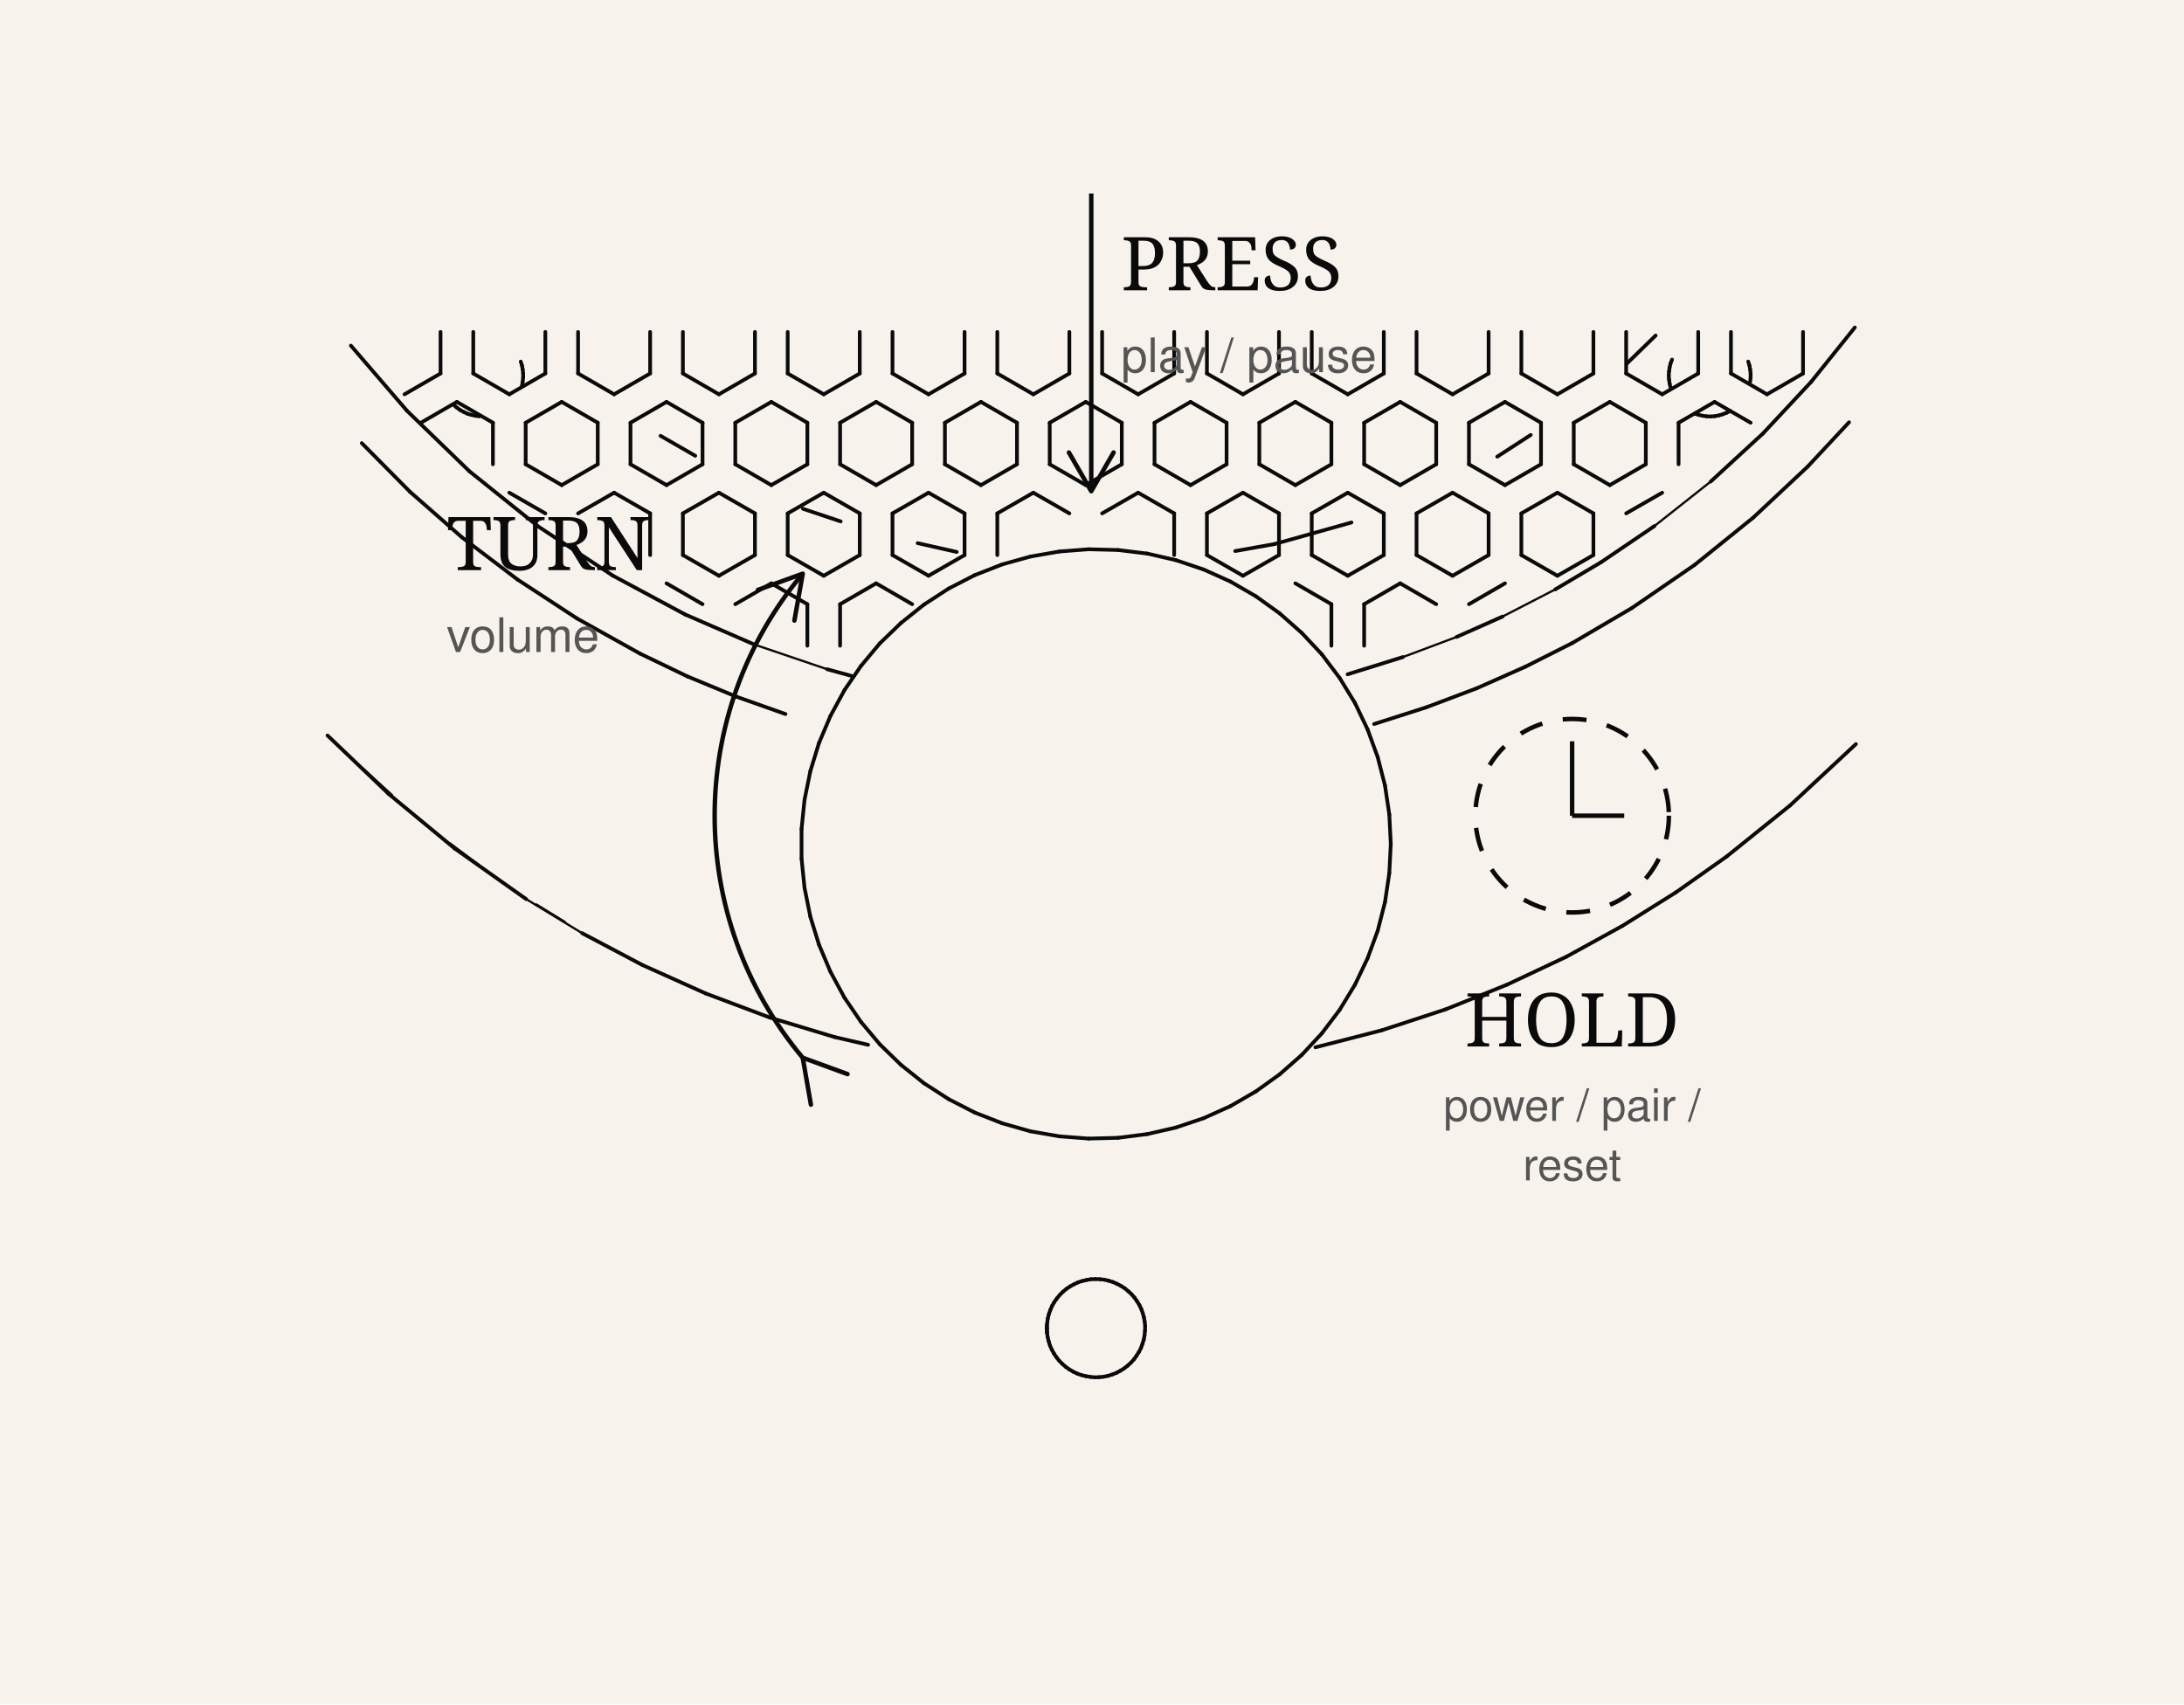
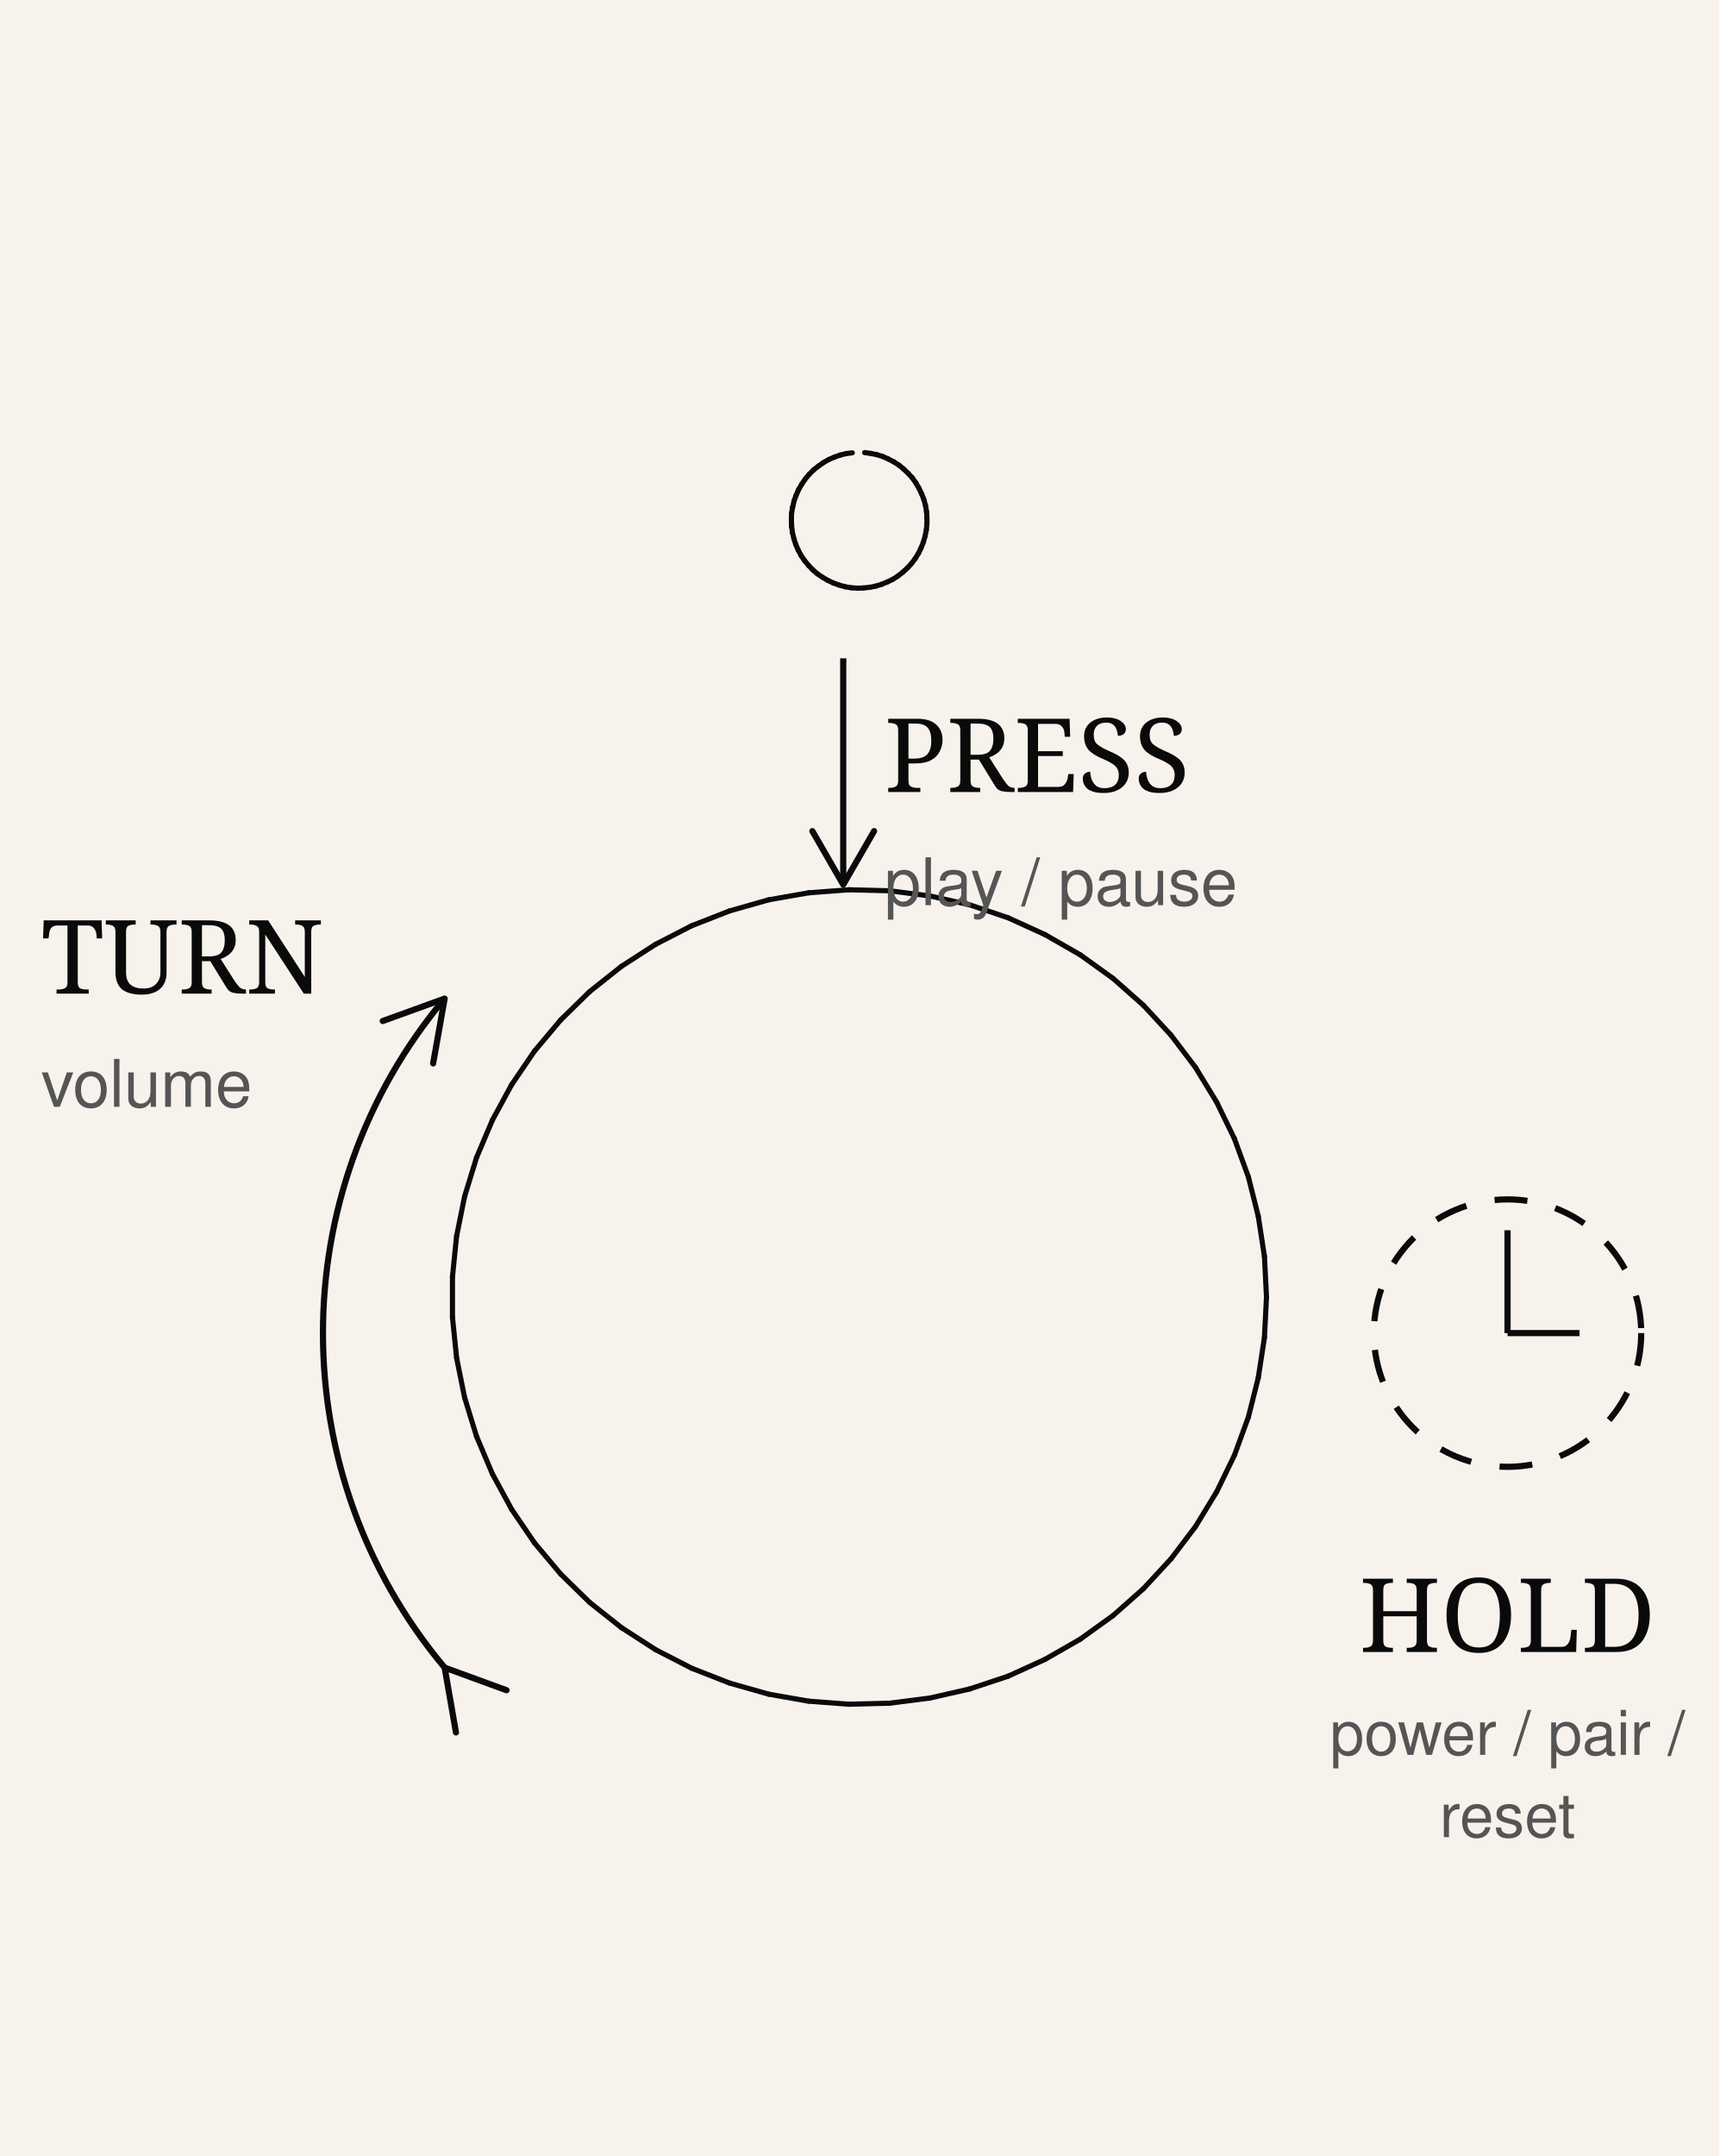
- <svg xmlns="http://www.w3.org/2000/svg" viewBox="0 0 146.7 114.5" width="146.7mm" height="114.5mm">
-   <rect x="0" y="0" width="146.7" height="114.5" fill="#F7F3EC" />
+ <svg xmlns="http://www.w3.org/2000/svg" viewBox="0 0 83.6 104.8" width="83.6mm" height="104.8mm">
+   <rect x="0" y="0" width="83.6" height="104.8" fill="#F7F3EC" />
  <g stroke="#0A0A0A" stroke-width="0.15" stroke-linecap="round" fill="none">
-     <line x1="39.10" y1="62.69" x2="35.34" y2="60.40" />
-     <line x1="37.95" y1="61.94" x2="36.03" y2="60.76" />
-     <line x1="32.16" y1="58.11" x2="30.22" y2="56.65" />
-     <line x1="26.33" y1="53.41" x2="24.38" y2="51.63" />
-     <line x1="114.91" y1="32.35" x2="111.13" y2="35.34" />
-     <line x1="104.46" y1="39.60" x2="100.93" y2="41.42" />
-     <line x1="97.84" y1="42.79" x2="94.24" y2="44.14" />
-     <line x1="55.56" y1="44.96" x2="50.67" y2="43.30" />
+ </g>
+   <g stroke="#0A0A0A" stroke-width="0.25" stroke-linecap="round" fill="none">
+     <line x1="42.28" y1="28.55" x2="42.58" y2="28.49" />
+     <line x1="42.28" y1="28.55" x2="41.99" y2="28.58" />
+     <line x1="41.99" y1="28.58" x2="41.69" y2="28.59" />
+     <line x1="41.69" y1="28.59" x2="41.39" y2="28.57" />
+     <line x1="41.39" y1="28.57" x2="41.09" y2="28.52" />
+     <line x1="44.36" y1="23.23" x2="44.16" y2="23.01" />
+     <line x1="44.16" y1="23.01" x2="43.94" y2="22.80" />
+     <line x1="43.94" y1="22.80" x2="43.71" y2="22.61" />
+     <line x1="43.71" y1="22.61" x2="43.46" y2="22.45" />
+     <line x1="43.46" y1="22.45" x2="43.19" y2="22.31" />
+     <line x1="43.19" y1="22.31" x2="42.92" y2="22.19" />
+     <line x1="42.92" y1="22.19" x2="42.63" y2="22.10" />
+     <line x1="42.63" y1="22.10" x2="42.34" y2="22.04" />
+     <line x1="42.34" y1="22.04" x2="42.04" y2="22.00" />
+     <line x1="41.44" y1="22.01" x2="41.14" y2="22.05" />
+     <line x1="41.14" y1="22.05" x2="40.85" y2="22.12" />
+     <line x1="40.85" y1="22.12" x2="40.57" y2="22.22" />
+     <line x1="40.57" y1="22.22" x2="40.29" y2="22.34" />
+     <line x1="40.29" y1="22.34" x2="40.03" y2="22.49" />
+     <line x1="40.03" y1="22.49" x2="39.79" y2="22.66" />
+     <line x1="39.79" y1="22.66" x2="39.55" y2="22.85" />
+     <line x1="39.55" y1="22.85" x2="39.34" y2="23.06" />
+     <line x1="39.34" y1="23.06" x2="39.15" y2="23.29" />
+     <line x1="39.15" y1="23.29" x2="38.98" y2="23.54" />
+     <line x1="42.58" y1="28.49" x2="42.87" y2="28.40" />
+     <line x1="42.87" y1="28.40" x2="43.14" y2="28.29" />
+     <line x1="43.14" y1="28.29" x2="43.41" y2="28.16" />
+     <line x1="43.41" y1="28.16" x2="43.66" y2="28.00" />
+     <line x1="43.66" y1="28.00" x2="43.90" y2="27.81" />
+     <line x1="43.90" y1="27.81" x2="44.12" y2="27.61" />
+     <line x1="44.12" y1="27.61" x2="44.32" y2="27.39" />
+     <line x1="44.32" y1="27.39" x2="44.50" y2="27.15" />
+     <line x1="44.50" y1="27.15" x2="44.66" y2="26.89" />
+     <line x1="44.66" y1="26.89" x2="44.79" y2="26.62" />
+     <line x1="44.79" y1="26.62" x2="44.90" y2="26.34" />
+     <line x1="44.90" y1="26.34" x2="44.98" y2="26.06" />
+     <line x1="44.98" y1="26.06" x2="45.04" y2="25.76" />
+     <line x1="45.04" y1="25.76" x2="45.07" y2="25.46" />
+     <line x1="45.07" y1="25.46" x2="45.07" y2="25.17" />
+     <line x1="45.07" y1="25.17" x2="45.05" y2="24.87" />
+     <line x1="45.05" y1="24.87" x2="45.00" y2="24.57" />
+     <line x1="45.00" y1="24.57" x2="44.92" y2="24.28" />
+     <line x1="44.92" y1="24.28" x2="44.81" y2="24.00" />
+     <line x1="44.81" y1="24.00" x2="44.68" y2="23.73" />
+     <line x1="44.36" y1="23.23" x2="44.53" y2="23.47" />
+     <line x1="44.68" y1="23.73" x2="44.53" y2="23.47" />
+     <line x1="38.48" y1="25.29" x2="38.49" y2="25.59" />
+     <line x1="38.49" y1="25.59" x2="38.53" y2="25.89" />
+     <line x1="38.53" y1="25.89" x2="38.60" y2="26.18" />
+     <line x1="38.60" y1="26.18" x2="38.69" y2="26.46" />
+     <line x1="38.69" y1="26.46" x2="38.81" y2="26.74" />
+     <line x1="38.81" y1="26.74" x2="38.95" y2="27.00" />
+     <line x1="38.95" y1="27.00" x2="39.12" y2="27.25" />
+     <line x1="39.12" y1="27.25" x2="39.31" y2="27.48" />
+     <line x1="39.31" y1="27.48" x2="39.52" y2="27.70" />
+     <line x1="39.52" y1="27.70" x2="39.74" y2="27.89" />
+     <line x1="39.74" y1="27.89" x2="39.99" y2="28.06" />
+     <line x1="39.99" y1="28.06" x2="40.25" y2="28.21" />
+     <line x1="40.25" y1="28.21" x2="40.52" y2="28.34" />
+     <line x1="41.09" y1="28.52" x2="40.80" y2="28.44" />
+     <line x1="40.52" y1="28.34" x2="40.80" y2="28.44" />
+     <line x1="38.98" y1="23.54" x2="38.83" y2="23.80" />
+     <line x1="38.83" y1="23.80" x2="38.71" y2="24.07" />
+     <line x1="38.71" y1="24.07" x2="38.61" y2="24.35" />
+     <line x1="38.61" y1="24.35" x2="38.54" y2="24.65" />
+     <line x1="38.54" y1="24.65" x2="38.49" y2="24.94" />
+     <line x1="38.48" y1="25.29" x2="38.48" y2="25.12" />
+     <line x1="38.49" y1="24.94" x2="38.48" y2="25.12" />
+     <line x1="38.49" y1="25.59" x2="38.48" y2="25.29" />
+     <line x1="38.48" y1="25.12" x2="38.48" y2="25.29" />
+     <line x1="61.48" y1="65.02" x2="61.58" y2="63.04" />
+     <line x1="61.48" y1="65.02" x2="61.18" y2="66.97" />
+     <line x1="61.18" y1="66.97" x2="60.70" y2="68.88" />
+     <line x1="60.70" y1="68.88" x2="60.02" y2="70.74" />
+     <line x1="60.02" y1="70.74" x2="59.16" y2="72.51" />
+     <line x1="59.16" y1="72.51" x2="58.13" y2="74.20" />
+     <line x1="58.13" y1="74.20" x2="56.94" y2="75.77" />
+     <line x1="56.94" y1="75.77" x2="55.60" y2="77.22" />
+     <line x1="55.60" y1="77.22" x2="54.12" y2="78.53" />
+     <line x1="54.12" y1="78.53" x2="52.52" y2="79.68" />
+     <line x1="52.52" y1="79.68" x2="50.81" y2="80.66" />
+     <line x1="50.81" y1="80.66" x2="49.01" y2="81.48" />
+     <line x1="49.01" y1="81.48" x2="47.14" y2="82.10" />
+     <line x1="47.14" y1="82.10" x2="45.21" y2="82.54" />
+     <line x1="45.21" y1="82.54" x2="43.26" y2="82.79" />
+     <line x1="43.26" y1="82.79" x2="41.28" y2="82.84" />
+     <line x1="41.28" y1="82.84" x2="39.31" y2="82.69" />
+     <line x1="39.31" y1="82.69" x2="37.37" y2="82.35" />
+     <line x1="37.37" y1="82.35" x2="35.47" y2="81.81" />
+     <line x1="35.47" y1="81.81" x2="33.63" y2="81.09" />
+     <line x1="33.63" y1="81.09" x2="31.88" y2="80.19" />
+     <line x1="31.88" y1="80.19" x2="30.22" y2="79.12" />
+     <line x1="30.22" y1="79.12" x2="28.67" y2="77.89" />
+     <line x1="28.67" y1="77.89" x2="27.26" y2="76.51" />
+     <line x1="27.26" y1="76.51" x2="25.99" y2="75.00" />
+     <line x1="25.99" y1="75.00" x2="24.88" y2="73.37" />
+     <line x1="24.88" y1="73.37" x2="23.94" y2="71.64" />
+     <line x1="23.94" y1="71.64" x2="23.17" y2="69.82" />
+     <line x1="23.17" y1="69.82" x2="22.59" y2="67.93" />
+     <line x1="22.59" y1="67.93" x2="22.20" y2="66.00" />
+     <line x1="22.20" y1="66.00" x2="22.00" y2="64.03" />
+     <line x1="22.00" y1="64.03" x2="22.00" y2="62.06" />
+     <line x1="22.00" y1="62.06" x2="22.20" y2="60.09" />
+     <line x1="22.20" y1="60.09" x2="22.59" y2="58.16" />
+     <line x1="22.59" y1="58.16" x2="23.17" y2="56.27" />
+     <line x1="23.17" y1="56.27" x2="23.94" y2="54.45" />
+     <line x1="23.94" y1="54.45" x2="24.88" y2="52.72" />
+     <line x1="24.88" y1="52.72" x2="25.99" y2="51.09" />
+     <line x1="25.99" y1="51.09" x2="27.26" y2="49.58" />
+     <line x1="27.26" y1="49.58" x2="28.67" y2="48.20" />
+     <line x1="28.67" y1="48.20" x2="30.22" y2="46.97" />
+     <line x1="30.22" y1="46.97" x2="31.88" y2="45.90" />
+     <line x1="31.88" y1="45.90" x2="33.63" y2="45.00" />
+     <line x1="33.63" y1="45.00" x2="35.47" y2="44.28" />
+     <line x1="35.47" y1="44.28" x2="37.37" y2="43.74" />
+     <line x1="37.37" y1="43.74" x2="39.31" y2="43.40" />
+     <line x1="39.31" y1="43.40" x2="41.28" y2="43.25" />
+     <line x1="41.28" y1="43.25" x2="43.26" y2="43.30" />
+     <line x1="43.26" y1="43.30" x2="45.21" y2="43.55" />
+     <line x1="45.21" y1="43.55" x2="47.14" y2="43.98" />
+     <line x1="47.14" y1="43.98" x2="49.01" y2="44.61" />
+     <line x1="49.01" y1="44.61" x2="50.81" y2="45.43" />
+     <line x1="50.81" y1="45.43" x2="52.52" y2="46.41" />
+     <line x1="52.52" y1="46.41" x2="54.12" y2="47.56" />
+     <line x1="54.12" y1="47.56" x2="55.60" y2="48.87" />
+     <line x1="55.60" y1="48.87" x2="56.94" y2="50.32" />
+     <line x1="56.94" y1="50.32" x2="58.13" y2="51.89" />
+     <line x1="58.13" y1="51.89" x2="59.16" y2="53.58" />
+     <line x1="59.16" y1="53.58" x2="60.02" y2="55.35" />
+     <line x1="60.02" y1="55.35" x2="60.70" y2="57.21" />
+     <line x1="60.70" y1="57.21" x2="61.18" y2="59.12" />
+     <line x1="61.58" y1="63.04" x2="61.48" y2="61.07" />
+     <line x1="61.18" y1="59.12" x2="61.48" y2="61.07" />
  </g>
-   <g stroke="#0A0A0A" stroke-width="0.25" stroke-linecap="round" fill="none">
-     <line x1="74.13" y1="92.49" x2="74.42" y2="92.43" />
-     <line x1="74.13" y1="92.49" x2="73.83" y2="92.52" />
-     <line x1="73.83" y1="92.52" x2="73.53" y2="92.53" />
-     <line x1="73.53" y1="92.53" x2="73.23" y2="92.50" />
-     <line x1="73.23" y1="92.50" x2="72.93" y2="92.45" />
-     <line x1="76.20" y1="87.17" x2="76.00" y2="86.94" />
-     <line x1="76.00" y1="86.94" x2="75.78" y2="86.74" />
-     <line x1="75.78" y1="86.74" x2="75.55" y2="86.55" />
-     <line x1="75.55" y1="86.55" x2="75.30" y2="86.39" />
-     <line x1="75.30" y1="86.39" x2="75.03" y2="86.25" />
-     <line x1="75.03" y1="86.25" x2="74.76" y2="86.13" />
-     <line x1="74.76" y1="86.13" x2="74.47" y2="86.04" />
-     <line x1="74.47" y1="86.04" x2="74.18" y2="85.97" />
-     <line x1="74.18" y1="85.97" x2="73.88" y2="85.94" />
-     <line x1="73.88" y1="85.94" x2="73.58" y2="85.93" />
-     <line x1="73.58" y1="85.93" x2="73.28" y2="85.94" />
-     <line x1="73.28" y1="85.94" x2="72.99" y2="85.99" />
-     <line x1="72.99" y1="85.99" x2="72.69" y2="86.06" />
-     <line x1="72.69" y1="86.06" x2="72.41" y2="86.15" />
-     <line x1="72.41" y1="86.15" x2="72.14" y2="86.28" />
-     <line x1="72.14" y1="86.28" x2="71.88" y2="86.42" />
-     <line x1="71.88" y1="86.42" x2="71.63" y2="86.59" />
-     <line x1="71.63" y1="86.59" x2="71.40" y2="86.78" />
-     <line x1="71.40" y1="86.78" x2="71.18" y2="87.00" />
-     <line x1="71.18" y1="87.00" x2="70.99" y2="87.23" />
-     <line x1="70.99" y1="87.23" x2="70.82" y2="87.47" />
-     <line x1="108.98" y1="62.20" x2="112.57" y2="59.95" />
-     <line x1="112.57" y1="59.95" x2="115.98" y2="57.54" />
-     <line x1="124.66" y1="49.99" x2="120.24" y2="54.11" />
-     <line x1="115.98" y1="57.54" x2="120.24" y2="54.11" />
-     <line x1="88.36" y1="70.36" x2="92.80" y2="69.22" />
-     <line x1="74.42" y1="92.43" x2="74.71" y2="92.34" />
-     <line x1="74.71" y1="92.34" x2="74.99" y2="92.23" />
-     <line x1="74.99" y1="92.23" x2="75.25" y2="92.09" />
-     <line x1="75.25" y1="92.09" x2="75.51" y2="91.93" />
-     <line x1="75.51" y1="91.93" x2="75.74" y2="91.75" />
-     <line x1="75.74" y1="91.75" x2="75.96" y2="91.55" />
-     <line x1="75.96" y1="91.55" x2="76.17" y2="91.32" />
-     <line x1="76.17" y1="91.32" x2="76.34" y2="91.08" />
-     <line x1="76.34" y1="91.08" x2="76.50" y2="90.83" />
-     <line x1="76.50" y1="90.83" x2="76.64" y2="90.56" />
-     <line x1="76.64" y1="90.56" x2="76.74" y2="90.28" />
-     <line x1="76.74" y1="90.28" x2="76.83" y2="89.99" />
-     <line x1="76.83" y1="89.99" x2="76.88" y2="89.70" />
-     <line x1="76.88" y1="89.70" x2="76.91" y2="89.40" />
-     <line x1="76.91" y1="89.40" x2="76.92" y2="89.10" />
-     <line x1="76.92" y1="89.10" x2="76.89" y2="88.80" />
-     <line x1="76.89" y1="88.80" x2="76.84" y2="88.51" />
-     <line x1="76.84" y1="88.51" x2="76.76" y2="88.22" />
-     <line x1="76.76" y1="88.22" x2="76.66" y2="87.94" />
-     <line x1="76.66" y1="87.94" x2="76.53" y2="87.67" />
-     <line x1="76.20" y1="87.17" x2="76.37" y2="87.41" />
-     <line x1="76.53" y1="87.67" x2="76.37" y2="87.41" />
-     <line x1="92.80" y1="69.22" x2="97.10" y2="67.81" />
-     <line x1="97.10" y1="67.81" x2="101.23" y2="66.15" />
-     <line x1="108.98" y1="62.20" x2="105.20" y2="64.28" />
-     <line x1="101.23" y1="66.15" x2="105.20" y2="64.28" />
-     <line x1="70.32" y1="89.23" x2="70.33" y2="89.53" />
-     <line x1="70.33" y1="89.53" x2="70.37" y2="89.82" />
-     <line x1="70.37" y1="89.82" x2="70.44" y2="90.11" />
-     <line x1="70.44" y1="90.11" x2="70.53" y2="90.40" />
-     <line x1="70.53" y1="90.40" x2="70.65" y2="90.67" />
-     <line x1="70.65" y1="90.67" x2="70.80" y2="90.94" />
-     <line x1="70.80" y1="90.94" x2="70.96" y2="91.18" />
-     <line x1="70.96" y1="91.18" x2="71.15" y2="91.42" />
-     <line x1="71.15" y1="91.42" x2="71.36" y2="91.63" />
-     <line x1="71.36" y1="91.63" x2="71.59" y2="91.83" />
-     <line x1="71.59" y1="91.83" x2="71.83" y2="92.00" />
-     <line x1="71.83" y1="92.00" x2="72.09" y2="92.15" />
-     <line x1="72.09" y1="92.15" x2="72.36" y2="92.28" />
-     <line x1="72.93" y1="92.45" x2="72.64" y2="92.38" />
-     <line x1="72.36" y1="92.28" x2="72.64" y2="92.38" />
-     <line x1="70.82" y1="87.47" x2="70.67" y2="87.73" />
-     <line x1="70.67" y1="87.73" x2="70.55" y2="88.01" />
-     <line x1="70.55" y1="88.01" x2="70.45" y2="88.29" />
-     <line x1="70.45" y1="88.29" x2="70.38" y2="88.58" />
-     <line x1="70.38" y1="88.58" x2="70.34" y2="88.88" />
-     <line x1="70.32" y1="89.23" x2="70.32" y2="89.05" />
-     <line x1="70.34" y1="88.88" x2="70.32" y2="89.05" />
-     <line x1="58.31" y1="70.19" x2="56.06" y2="69.67" />
-     <line x1="39.10" y1="62.69" x2="43.15" y2="64.83" />
-     <line x1="43.15" y1="64.83" x2="47.40" y2="66.74" />
-     <line x1="56.06" y1="69.67" x2="51.71" y2="68.36" />
-     <line x1="47.40" y1="66.74" x2="51.71" y2="68.36" />
-     <line x1="26.10" y1="53.33" x2="30.54" y2="57.00" />
-     <line x1="30.54" y1="57.00" x2="35.34" y2="60.40" />
-     <line x1="26.10" y1="53.33" x2="22.00" y2="49.41" />
-     <line x1="70.33" y1="89.53" x2="70.32" y2="89.23" />
-     <line x1="70.32" y1="89.05" x2="70.32" y2="89.23" />
-     <line x1="113.83" y1="37.95" x2="117.77" y2="34.77" />
-     <line x1="113.83" y1="37.95" x2="109.61" y2="40.85" />
-     <line x1="42.99" y1="43.91" x2="46.17" y2="45.44" />
-     <line x1="42.99" y1="43.91" x2="38.76" y2="41.55" />
-     <line x1="38.76" y1="41.55" x2="34.77" y2="38.94" />
-     <line x1="34.77" y1="38.94" x2="31.03" y2="36.10" />
-     <line x1="31.03" y1="36.10" x2="27.54" y2="33.04" />
-     <line x1="27.54" y1="33.04" x2="24.30" y2="29.77" />
-     <line x1="99.19" y1="46.24" x2="102.46" y2="44.79" />
-     <line x1="109.61" y1="40.85" x2="105.61" y2="43.20" />
-     <line x1="102.46" y1="44.79" x2="105.61" y2="43.20" />
-     <line x1="117.77" y1="34.77" x2="121.42" y2="31.35" />
-     <line x1="121.42" y1="31.35" x2="124.20" y2="28.37" />
-     <line x1="99.19" y1="46.24" x2="95.80" y2="47.52" />
-     <line x1="92.30" y1="48.64" x2="95.80" y2="47.52" />
-     <line x1="46.17" y1="45.44" x2="49.48" y2="46.81" />
-     <line x1="49.48" y1="46.81" x2="52.76" y2="47.97" />
-     <line x1="112.11" y1="24.95" x2="112.09" y2="25.23" />
-     <line x1="112.11" y1="24.95" x2="112.15" y2="24.68" />
-     <line x1="112.15" y1="24.68" x2="112.21" y2="24.42" />
-     <line x1="112.21" y1="24.42" x2="112.31" y2="24.16" />
-     <line x1="117.43" y1="24.29" x2="117.51" y2="24.55" />
-     <line x1="117.51" y1="24.55" x2="117.56" y2="24.82" />
-     <line x1="117.56" y1="24.82" x2="117.59" y2="25.09" />
-     <line x1="117.59" y1="25.09" x2="117.59" y2="25.36" />
-     <line x1="117.59" y1="25.36" x2="117.56" y2="25.64" />
-     <line x1="116.22" y1="27.61" x2="115.97" y2="27.73" />
-     <line x1="115.97" y1="27.73" x2="115.72" y2="27.83" />
-     <line x1="115.72" y1="27.83" x2="115.45" y2="27.91" />
-     <line x1="115.45" y1="27.91" x2="115.18" y2="27.96" />
-     <line x1="115.18" y1="27.96" x2="114.91" y2="27.98" />
-     <line x1="114.91" y1="27.98" x2="114.64" y2="27.97" />
-     <line x1="114.64" y1="27.97" x2="114.36" y2="27.93" />
-     <line x1="114.36" y1="27.93" x2="114.10" y2="27.87" />
-     <line x1="114.10" y1="27.87" x2="113.84" y2="27.79" />
-     <line x1="112.21" y1="26.04" x2="112.15" y2="25.77" />
-     <line x1="112.09" y1="25.23" x2="112.11" y2="25.50" />
-     <line x1="112.15" y1="25.77" x2="112.11" y2="25.50" />
-     <line x1="111.21" y1="22.54" x2="109.28" y2="24.42" />
-     <line x1="102.82" y1="29.22" x2="100.57" y2="30.68" />
-     <line x1="90.78" y1="35.10" x2="85.61" y2="36.55" />
-     <line x1="85.61" y1="36.55" x2="82.97" y2="37.02" />
-     <line x1="64.26" y1="37.08" x2="61.64" y2="36.49" />
-     <line x1="56.47" y1="35.03" x2="53.93" y2="34.18" />
-     <line x1="46.70" y1="30.62" x2="44.37" y2="29.28" />
-     <line x1="34.98" y1="24.29" x2="35.06" y2="24.55" />
-     <line x1="35.06" y1="24.55" x2="35.11" y2="24.82" />
-     <line x1="35.11" y1="24.82" x2="35.14" y2="25.09" />
-     <line x1="35.14" y1="25.09" x2="35.14" y2="25.36" />
-     <line x1="35.14" y1="25.36" x2="35.11" y2="25.64" />
-     <line x1="35.11" y1="25.64" x2="35.06" y2="25.91" />
-     <line x1="32.19" y1="27.97" x2="31.92" y2="27.93" />
-     <line x1="31.92" y1="27.93" x2="31.65" y2="27.87" />
-     <line x1="31.65" y1="27.87" x2="31.39" y2="27.79" />
-     <line x1="31.39" y1="27.79" x2="31.14" y2="27.67" />
-     <line x1="31.14" y1="27.67" x2="30.90" y2="27.54" />
-     <line x1="30.90" y1="27.54" x2="30.68" y2="27.38" />
-     <line x1="30.68" y1="27.38" x2="30.47" y2="27.20" />
-     <line x1="121.65" y1="25.66" x2="118.42" y2="29.12" />
-     <line x1="121.65" y1="25.66" x2="124.59" y2="22.00" />
-     <line x1="118.42" y1="29.12" x2="114.91" y2="32.35" />
-     <line x1="111.13" y1="35.34" x2="107.53" y2="37.78" />
-     <line x1="107.53" y1="37.78" x2="104.46" y2="39.60" />
-     <line x1="100.93" y1="41.42" x2="97.84" y2="42.79" />
-     <line x1="94.24" y1="44.14" x2="90.52" y2="45.30" />
-     <line x1="57.17" y1="45.40" x2="55.56" y2="44.96" />
-     <line x1="50.67" y1="43.30" x2="46.02" y2="41.28" />
-     <line x1="46.02" y1="41.28" x2="41.16" y2="38.67" />
-     <line x1="41.16" y1="38.67" x2="36.14" y2="35.36" />
-     <line x1="36.14" y1="35.36" x2="31.53" y2="31.66" />
-     <line x1="31.53" y1="31.66" x2="27.34" y2="27.60" />
-     <line x1="27.34" y1="27.60" x2="23.57" y2="23.22" />
-     <line x1="36.63" y1="34.49" x2="34.21" y2="33.10" />
-     <line x1="33.11" y1="28.40" x2="30.69" y2="27.00" />
-     <line x1="30.69" y1="27.00" x2="28.27" y2="28.40" />
-     <line x1="33.11" y1="28.40" x2="33.11" y2="31.19" />
-     <line x1="29.59" y1="22.30" x2="29.59" y2="25.09" />
-     <line x1="27.17" y1="26.49" x2="29.59" y2="25.09" />
-     <line x1="31.79" y1="22.30" x2="31.79" y2="25.09" />
-     <line x1="31.79" y1="25.09" x2="34.21" y2="26.49" />
-     <line x1="36.63" y1="22.30" x2="36.63" y2="25.09" />
-     <line x1="34.21" y1="26.49" x2="36.63" y2="25.09" />
-     <line x1="47.19" y1="40.59" x2="44.77" y2="39.19" />
-     <line x1="54.23" y1="40.59" x2="51.81" y2="39.19" />
-     <line x1="51.81" y1="39.19" x2="49.39" y2="40.59" />
-     <line x1="54.23" y1="40.59" x2="54.23" y2="43.38" />
-     <line x1="61.27" y1="40.59" x2="58.85" y2="39.19" />
-     <line x1="58.85" y1="39.19" x2="56.43" y2="40.59" />
-     <line x1="56.43" y1="40.59" x2="56.43" y2="43.38" />
-     <line x1="43.67" y1="34.49" x2="41.25" y2="33.10" />
-     <line x1="41.25" y1="33.10" x2="38.83" y2="34.49" />
-     <line x1="43.67" y1="34.49" x2="43.67" y2="37.29" />
-     <line x1="40.15" y1="28.40" x2="37.73" y2="27.00" />
-     <line x1="37.73" y1="27.00" x2="35.31" y2="28.40" />
-     <line x1="35.31" y1="28.40" x2="35.31" y2="31.19" />
-     <line x1="35.31" y1="31.19" x2="37.73" y2="32.59" />
-     <line x1="40.15" y1="28.40" x2="40.15" y2="31.19" />
-     <line x1="37.73" y1="32.59" x2="40.15" y2="31.19" />
-     <line x1="47.19" y1="28.40" x2="44.77" y2="27.00" />
-     <line x1="44.77" y1="27.00" x2="42.35" y2="28.40" />
-     <line x1="42.35" y1="28.40" x2="42.35" y2="31.19" />
-     <line x1="42.35" y1="31.19" x2="44.77" y2="32.59" />
-     <line x1="47.19" y1="28.40" x2="47.19" y2="31.19" />
-     <line x1="44.77" y1="32.59" x2="47.19" y2="31.19" />
-     <line x1="50.71" y1="34.49" x2="48.29" y2="33.10" />
-     <line x1="48.29" y1="33.10" x2="45.87" y2="34.49" />
-     <line x1="45.87" y1="34.49" x2="45.87" y2="37.29" />
-     <line x1="45.87" y1="37.29" x2="48.29" y2="38.68" />
-     <line x1="50.71" y1="34.49" x2="50.71" y2="37.29" />
-     <line x1="48.29" y1="38.68" x2="50.71" y2="37.29" />
-     <line x1="54.23" y1="28.40" x2="51.81" y2="27.00" />
-     <line x1="51.81" y1="27.00" x2="49.39" y2="28.40" />
-     <line x1="49.39" y1="28.40" x2="49.39" y2="31.19" />
-     <line x1="49.39" y1="31.19" x2="51.81" y2="32.59" />
-     <line x1="54.23" y1="28.40" x2="54.23" y2="31.19" />
-     <line x1="51.81" y1="32.59" x2="54.23" y2="31.19" />
-     <line x1="38.83" y1="22.30" x2="38.83" y2="25.09" />
-     <line x1="38.83" y1="25.09" x2="41.25" y2="26.49" />
-     <line x1="43.67" y1="22.30" x2="43.67" y2="25.09" />
-     <line x1="41.25" y1="26.49" x2="43.67" y2="25.09" />
-     <line x1="45.87" y1="22.30" x2="45.87" y2="25.09" />
-     <line x1="45.87" y1="25.09" x2="48.29" y2="26.49" />
-     <line x1="50.71" y1="22.30" x2="50.71" y2="25.09" />
-     <line x1="48.29" y1="26.49" x2="50.71" y2="25.09" />
-     <line x1="57.75" y1="34.49" x2="55.33" y2="33.10" />
-     <line x1="55.33" y1="33.10" x2="52.91" y2="34.49" />
-     <line x1="52.91" y1="34.49" x2="52.91" y2="37.29" />
-     <line x1="52.91" y1="37.29" x2="55.33" y2="38.68" />
-     <line x1="57.75" y1="34.49" x2="57.75" y2="37.29" />
-     <line x1="55.33" y1="38.68" x2="57.75" y2="37.29" />
-     <line x1="64.79" y1="34.49" x2="62.37" y2="33.10" />
-     <line x1="62.37" y1="33.10" x2="59.95" y2="34.49" />
-     <line x1="59.95" y1="34.49" x2="59.95" y2="37.29" />
-     <line x1="59.95" y1="37.29" x2="62.37" y2="38.68" />
-     <line x1="64.79" y1="34.49" x2="64.79" y2="37.29" />
-     <line x1="62.37" y1="38.68" x2="64.79" y2="37.29" />
-     <line x1="61.27" y1="28.40" x2="58.85" y2="27.00" />
-     <line x1="58.85" y1="27.00" x2="56.43" y2="28.40" />
-     <line x1="56.43" y1="28.40" x2="56.43" y2="31.19" />
-     <line x1="56.43" y1="31.19" x2="58.85" y2="32.59" />
-     <line x1="61.27" y1="28.40" x2="61.27" y2="31.19" />
-     <line x1="58.85" y1="32.59" x2="61.27" y2="31.19" />
-     <line x1="71.83" y1="34.49" x2="69.41" y2="33.10" />
-     <line x1="69.41" y1="33.10" x2="66.99" y2="34.49" />
-     <line x1="66.99" y1="34.49" x2="66.99" y2="37.29" />
-     <line x1="68.31" y1="28.40" x2="65.89" y2="27.00" />
-     <line x1="65.89" y1="27.00" x2="63.47" y2="28.40" />
-     <line x1="63.47" y1="28.40" x2="63.47" y2="31.19" />
-     <line x1="63.47" y1="31.19" x2="65.89" y2="32.59" />
-     <line x1="68.31" y1="28.40" x2="68.31" y2="31.19" />
-     <line x1="65.89" y1="32.59" x2="68.31" y2="31.19" />
-     <line x1="75.35" y1="28.40" x2="72.93" y2="27.00" />
-     <line x1="72.93" y1="27.00" x2="70.51" y2="28.40" />
-     <line x1="70.51" y1="28.40" x2="70.51" y2="31.19" />
-     <line x1="70.51" y1="31.19" x2="72.93" y2="32.59" />
-     <line x1="75.35" y1="28.40" x2="75.35" y2="31.19" />
-     <line x1="72.93" y1="32.59" x2="75.35" y2="31.19" />
-     <line x1="52.91" y1="22.30" x2="52.91" y2="25.09" />
-     <line x1="52.91" y1="25.09" x2="55.33" y2="26.49" />
-     <line x1="57.75" y1="22.30" x2="57.75" y2="25.09" />
-     <line x1="55.33" y1="26.49" x2="57.75" y2="25.09" />
-     <line x1="59.95" y1="22.30" x2="59.95" y2="25.09" />
-     <line x1="59.95" y1="25.09" x2="62.37" y2="26.49" />
-     <line x1="64.79" y1="22.30" x2="64.79" y2="25.09" />
-     <line x1="62.37" y1="26.49" x2="64.79" y2="25.09" />
-     <line x1="66.99" y1="22.30" x2="66.99" y2="25.09" />
-     <line x1="66.99" y1="25.09" x2="69.41" y2="26.49" />
-     <line x1="71.83" y1="22.30" x2="71.83" y2="25.09" />
-     <line x1="69.41" y1="26.49" x2="71.83" y2="25.09" />
-     <line x1="87.01" y1="39.19" x2="89.43" y2="40.59" />
-     <line x1="89.43" y1="40.59" x2="89.43" y2="43.38" />
-     <line x1="94.05" y1="39.19" x2="96.47" y2="40.59" />
-     <line x1="94.05" y1="39.19" x2="91.63" y2="40.59" />
-     <line x1="91.63" y1="40.59" x2="91.63" y2="43.38" />
-     <line x1="101.09" y1="39.19" x2="98.67" y2="40.59" />
-     <line x1="76.45" y1="33.10" x2="78.87" y2="34.49" />
-     <line x1="76.45" y1="33.10" x2="74.03" y2="34.49" />
-     <line x1="78.87" y1="34.49" x2="78.87" y2="37.29" />
-     <line x1="83.49" y1="33.10" x2="85.91" y2="34.49" />
-     <line x1="83.49" y1="33.10" x2="81.07" y2="34.49" />
-     <line x1="81.07" y1="34.49" x2="81.07" y2="37.29" />
-     <line x1="81.07" y1="37.29" x2="83.49" y2="38.68" />
-     <line x1="85.91" y1="34.49" x2="85.91" y2="37.29" />
-     <line x1="83.49" y1="38.68" x2="85.91" y2="37.29" />
-     <line x1="79.97" y1="27.00" x2="82.39" y2="28.40" />
-     <line x1="79.97" y1="27.00" x2="77.55" y2="28.40" />
-     <line x1="77.55" y1="28.40" x2="77.55" y2="31.19" />
-     <line x1="77.55" y1="31.19" x2="79.97" y2="32.59" />
-     <line x1="82.39" y1="28.40" x2="82.39" y2="31.19" />
-     <line x1="79.97" y1="32.59" x2="82.39" y2="31.19" />
-     <line x1="90.53" y1="33.10" x2="92.95" y2="34.49" />
-     <line x1="90.53" y1="33.10" x2="88.11" y2="34.49" />
-     <line x1="88.11" y1="34.49" x2="88.11" y2="37.29" />
-     <line x1="88.11" y1="37.29" x2="90.53" y2="38.68" />
-     <line x1="92.95" y1="34.49" x2="92.95" y2="37.29" />
-     <line x1="90.53" y1="38.68" x2="92.95" y2="37.29" />
-     <line x1="87.01" y1="27.00" x2="89.43" y2="28.40" />
-     <line x1="87.01" y1="27.00" x2="84.59" y2="28.40" />
-     <line x1="84.59" y1="28.40" x2="84.59" y2="31.19" />
-     <line x1="84.59" y1="31.19" x2="87.01" y2="32.59" />
-     <line x1="89.43" y1="28.40" x2="89.43" y2="31.19" />
-     <line x1="87.01" y1="32.59" x2="89.43" y2="31.19" />
-     <line x1="94.05" y1="27.00" x2="96.47" y2="28.40" />
-     <line x1="94.05" y1="27.00" x2="91.63" y2="28.40" />
-     <line x1="91.63" y1="28.40" x2="91.63" y2="31.19" />
-     <line x1="91.63" y1="31.19" x2="94.05" y2="32.59" />
-     <line x1="96.47" y1="28.40" x2="96.47" y2="31.19" />
-     <line x1="94.05" y1="32.59" x2="96.47" y2="31.19" />
-     <line x1="74.03" y1="22.30" x2="74.03" y2="25.09" />
-     <line x1="74.03" y1="25.09" x2="76.45" y2="26.49" />
-     <line x1="78.87" y1="22.30" x2="78.87" y2="25.09" />
-     <line x1="76.45" y1="26.49" x2="78.87" y2="25.09" />
-     <line x1="81.07" y1="22.30" x2="81.07" y2="25.09" />
-     <line x1="81.07" y1="25.09" x2="83.49" y2="26.49" />
-     <line x1="85.91" y1="22.30" x2="85.91" y2="25.09" />
-     <line x1="83.49" y1="26.49" x2="85.91" y2="25.09" />
-     <line x1="88.11" y1="22.30" x2="88.11" y2="25.09" />
-     <line x1="88.11" y1="25.09" x2="90.53" y2="26.49" />
-     <line x1="92.95" y1="22.30" x2="92.95" y2="25.09" />
-     <line x1="90.53" y1="26.49" x2="92.95" y2="25.09" />
-     <line x1="97.57" y1="33.10" x2="99.99" y2="34.49" />
-     <line x1="97.57" y1="33.10" x2="95.15" y2="34.49" />
-     <line x1="95.15" y1="34.49" x2="95.15" y2="37.29" />
-     <line x1="95.15" y1="37.29" x2="97.57" y2="38.68" />
-     <line x1="99.99" y1="34.49" x2="99.99" y2="37.29" />
-     <line x1="97.57" y1="38.68" x2="99.99" y2="37.29" />
-     <line x1="101.09" y1="27.00" x2="103.51" y2="28.40" />
-     <line x1="101.09" y1="27.00" x2="98.67" y2="28.40" />
-     <line x1="98.67" y1="28.40" x2="98.67" y2="31.19" />
-     <line x1="98.67" y1="31.19" x2="101.09" y2="32.59" />
-     <line x1="103.51" y1="28.40" x2="103.51" y2="31.19" />
-     <line x1="101.09" y1="32.59" x2="103.51" y2="31.19" />
-     <line x1="104.61" y1="33.10" x2="107.03" y2="34.49" />
-     <line x1="104.61" y1="33.10" x2="102.19" y2="34.49" />
-     <line x1="102.19" y1="34.49" x2="102.19" y2="37.29" />
-     <line x1="102.19" y1="37.29" x2="104.61" y2="38.68" />
-     <line x1="107.03" y1="34.49" x2="107.03" y2="37.29" />
-     <line x1="104.61" y1="38.68" x2="107.03" y2="37.29" />
-     <line x1="111.65" y1="33.10" x2="109.23" y2="34.49" />
-     <line x1="108.13" y1="27.00" x2="110.55" y2="28.40" />
-     <line x1="108.13" y1="27.00" x2="105.71" y2="28.40" />
-     <line x1="105.71" y1="28.40" x2="105.71" y2="31.19" />
-     <line x1="105.71" y1="31.19" x2="108.13" y2="32.59" />
-     <line x1="110.55" y1="28.40" x2="110.55" y2="31.19" />
-     <line x1="108.13" y1="32.59" x2="110.55" y2="31.19" />
-     <line x1="95.15" y1="22.30" x2="95.15" y2="25.09" />
-     <line x1="95.15" y1="25.09" x2="97.57" y2="26.49" />
-     <line x1="99.99" y1="22.30" x2="99.99" y2="25.09" />
-     <line x1="97.57" y1="26.49" x2="99.99" y2="25.09" />
-     <line x1="102.19" y1="22.30" x2="102.19" y2="25.09" />
-     <line x1="102.19" y1="25.09" x2="104.61" y2="26.49" />
-     <line x1="107.03" y1="22.30" x2="107.03" y2="25.09" />
-     <line x1="104.61" y1="26.49" x2="107.03" y2="25.09" />
-     <line x1="109.23" y1="22.30" x2="109.23" y2="25.09" />
-     <line x1="109.23" y1="25.09" x2="111.65" y2="26.49" />
-     <line x1="114.07" y1="22.30" x2="114.07" y2="25.09" />
-     <line x1="111.65" y1="26.49" x2="114.07" y2="25.09" />
-     <line x1="115.17" y1="27.00" x2="117.59" y2="28.40" />
-     <line x1="115.17" y1="27.00" x2="112.75" y2="28.40" />
-     <line x1="112.75" y1="28.40" x2="112.75" y2="31.19" />
-     <line x1="116.27" y1="22.30" x2="116.27" y2="25.09" />
-     <line x1="116.27" y1="25.09" x2="118.69" y2="26.49" />
-     <line x1="121.11" y1="22.30" x2="121.11" y2="25.09" />
-     <line x1="118.69" y1="26.49" x2="121.11" y2="25.09" />
-     <line x1="93.32" y1="58.66" x2="93.42" y2="56.69" />
-     <line x1="93.32" y1="58.66" x2="93.03" y2="60.61" />
-     <line x1="93.03" y1="60.61" x2="92.54" y2="62.53" />
-     <line x1="92.54" y1="62.53" x2="91.86" y2="64.38" />
-     <line x1="91.86" y1="64.38" x2="91.01" y2="66.16" />
-     <line x1="91.01" y1="66.16" x2="89.98" y2="67.85" />
-     <line x1="89.98" y1="67.85" x2="88.79" y2="69.42" />
-     <line x1="88.79" y1="69.42" x2="87.44" y2="70.87" />
-     <line x1="87.44" y1="70.87" x2="85.96" y2="72.17" />
-     <line x1="85.96" y1="72.17" x2="84.36" y2="73.32" />
-     <line x1="84.36" y1="73.32" x2="82.65" y2="74.31" />
-     <line x1="82.65" y1="74.31" x2="80.85" y2="75.12" />
-     <line x1="80.85" y1="75.12" x2="78.98" y2="75.75" />
-     <line x1="78.98" y1="75.75" x2="77.06" y2="76.19" />
-     <line x1="77.06" y1="76.19" x2="75.10" y2="76.44" />
-     <line x1="75.10" y1="76.44" x2="73.12" y2="76.49" />
-     <line x1="73.12" y1="76.49" x2="71.16" y2="76.34" />
-     <line x1="71.16" y1="76.34" x2="69.21" y2="76.00" />
-     <line x1="69.21" y1="76.00" x2="67.31" y2="75.46" />
-     <line x1="67.31" y1="75.46" x2="65.47" y2="74.74" />
-     <line x1="65.47" y1="74.74" x2="63.72" y2="73.84" />
-     <line x1="63.72" y1="73.84" x2="62.06" y2="72.77" />
-     <line x1="62.06" y1="72.77" x2="60.52" y2="71.54" />
-     <line x1="60.52" y1="71.54" x2="59.10" y2="70.16" />
-     <line x1="59.10" y1="70.16" x2="57.83" y2="68.65" />
-     <line x1="57.83" y1="68.65" x2="56.72" y2="67.02" />
-     <line x1="56.72" y1="67.02" x2="55.78" y2="65.28" />
-     <line x1="55.78" y1="65.28" x2="55.01" y2="63.46" />
-     <line x1="55.01" y1="63.46" x2="54.43" y2="61.58" />
-     <line x1="54.43" y1="61.58" x2="54.04" y2="59.64" />
-     <line x1="54.04" y1="59.64" x2="53.84" y2="57.68" />
-     <line x1="53.84" y1="57.68" x2="53.84" y2="55.70" />
-     <line x1="53.84" y1="55.70" x2="54.04" y2="53.74" />
-     <line x1="54.04" y1="53.74" x2="54.43" y2="51.81" />
-     <line x1="54.43" y1="51.81" x2="55.01" y2="49.92" />
-     <line x1="55.01" y1="49.92" x2="55.78" y2="48.10" />
-     <line x1="55.78" y1="48.10" x2="56.72" y2="46.37" />
-     <line x1="56.72" y1="46.37" x2="57.83" y2="44.74" />
-     <line x1="57.83" y1="44.74" x2="59.10" y2="43.22" />
-     <line x1="59.10" y1="43.22" x2="60.52" y2="41.85" />
-     <line x1="60.52" y1="41.85" x2="62.06" y2="40.62" />
-     <line x1="62.06" y1="40.62" x2="63.72" y2="39.54" />
-     <line x1="63.72" y1="39.54" x2="65.47" y2="38.64" />
-     <line x1="65.47" y1="38.64" x2="67.31" y2="37.92" />
-     <line x1="67.31" y1="37.92" x2="69.21" y2="37.39" />
-     <line x1="69.21" y1="37.39" x2="71.16" y2="37.05" />
-     <line x1="71.16" y1="37.05" x2="73.12" y2="36.90" />
-     <line x1="73.12" y1="36.90" x2="75.10" y2="36.95" />
-     <line x1="75.10" y1="36.95" x2="77.06" y2="37.19" />
-     <line x1="77.06" y1="37.19" x2="78.98" y2="37.63" />
-     <line x1="78.98" y1="37.63" x2="80.85" y2="38.26" />
-     <line x1="80.85" y1="38.26" x2="82.65" y2="39.07" />
-     <line x1="82.65" y1="39.07" x2="84.36" y2="40.06" />
-     <line x1="84.36" y1="40.06" x2="85.96" y2="41.21" />
-     <line x1="85.96" y1="41.21" x2="87.44" y2="42.52" />
-     <line x1="87.44" y1="42.52" x2="88.79" y2="43.96" />
-     <line x1="88.79" y1="43.96" x2="89.98" y2="45.54" />
-     <line x1="89.98" y1="45.54" x2="91.01" y2="47.22" />
-     <line x1="91.01" y1="47.22" x2="91.86" y2="49.00" />
-     <line x1="91.86" y1="49.00" x2="92.54" y2="50.86" />
-     <line x1="92.54" y1="50.86" x2="93.03" y2="52.77" />
-     <line x1="93.42" y1="56.69" x2="93.32" y2="54.72" />
-     <line x1="93.03" y1="52.77" x2="93.32" y2="54.72" />
-   </g>
-   <line x1="73.30" y1="13.00" x2="73.30" y2="33.00" stroke="#0A0A0A" stroke-width="0.3" />
-   <path d="M 73.30 33.00 L 74.80 30.40 M 73.30 33.00 L 71.80 30.40" stroke="#0A0A0A" stroke-width="0.3" fill="none" stroke-linecap="round" />
-   <text x="75.3" y="19.5" font-family="Georgia, serif" font-size="5.0" text-anchor="start" fill="#0A0A0A">PRESS</text>
-   <text x="75.3" y="25.0" font-family="Helvetica, Arial, sans-serif" font-size="3.2" text-anchor="start" fill="#555">play / pause</text>
-   <path d="M 53.92 38.54 A 25.30 25.30 0 0 0 53.92 71.06" stroke="#0A0A0A" stroke-width="0.3" fill="none" />
-   <path d="M 53.92 38.54 L 50.91 39.63 M 53.92 38.54 L 53.36 41.69" stroke="#0A0A0A" stroke-width="0.3" fill="none" stroke-linecap="round" />
-   <path d="M 53.92 71.06 L 54.47 74.21 M 53.92 71.06 L 56.93 72.16" stroke="#0A0A0A" stroke-width="0.3" fill="none" stroke-linecap="round" />
-   <text x="30.0" y="38.3" font-family="Georgia, serif" font-size="5.0" text-anchor="start" fill="#0A0A0A">TURN</text>
-   <text x="30.0" y="43.8" font-family="Helvetica, Arial, sans-serif" font-size="3.2" text-anchor="start" fill="#555">volume</text>
-   <circle cx="105.6" cy="54.8" r="6.5" stroke="#0A0A0A" stroke-width="0.3" fill="none" stroke-dasharray="1.6,1.4" />
-   <line x1="105.6" y1="54.8" x2="105.6" y2="49.8" stroke="#0A0A0A" stroke-width="0.3" />
-   <line x1="105.6" y1="54.8" x2="109.1" y2="54.8" stroke="#0A0A0A" stroke-width="0.3" />
-   <text x="105.6" y="70.3" font-family="Georgia, serif" font-size="5.0" text-anchor="middle" fill="#0A0A0A">HOLD</text>
-   <text x="105.6" y="75.3" font-family="Helvetica, Arial, sans-serif" font-size="3.0" text-anchor="middle" fill="#555">power / pair /</text>
-   <text x="105.6" y="79.3" font-family="Helvetica, Arial, sans-serif" font-size="3.0" text-anchor="middle" fill="#555">reset</text>
+   <line x1="41.00" y1="32.00" x2="41.00" y2="43.00" stroke="#0A0A0A" stroke-width="0.3" />
+   <path d="M 41.00 43.00 L 42.50 40.40 M 41.00 43.00 L 39.50 40.40" stroke="#0A0A0A" stroke-width="0.3" fill="none" stroke-linecap="round" />
+   <text x="43.0" y="38.5" font-family="Georgia, serif" font-size="5.0" text-anchor="start" fill="#0A0A0A">PRESS</text>
+   <text x="43.0" y="44.0" font-family="Helvetica, Arial, sans-serif" font-size="3.2" text-anchor="start" fill="#555">play / pause</text>
+   <path d="M 21.62 48.54 A 25.30 25.30 0 0 0 21.62 81.06" stroke="#0A0A0A" stroke-width="0.3" fill="none" />
+   <path d="M 21.62 48.54 L 18.61 49.63 M 21.62 48.54 L 21.06 51.69" stroke="#0A0A0A" stroke-width="0.3" fill="none" stroke-linecap="round" />
+   <path d="M 21.62 81.06 L 22.17 84.21 M 21.62 81.06 L 24.63 82.16" stroke="#0A0A0A" stroke-width="0.3" fill="none" stroke-linecap="round" />
+   <text x="2" y="48.3" font-family="Georgia, serif" font-size="5.0" text-anchor="start" fill="#0A0A0A">TURN</text>
+   <text x="2" y="53.8" font-family="Helvetica, Arial, sans-serif" font-size="3.2" text-anchor="start" fill="#555">volume</text>
+   <circle cx="73.3" cy="64.8" r="6.5" stroke="#0A0A0A" stroke-width="0.3" fill="none" stroke-dasharray="1.6,1.4" />
+   <line x1="73.3" y1="64.8" x2="73.3" y2="59.8" stroke="#0A0A0A" stroke-width="0.3" />
+   <line x1="73.3" y1="64.8" x2="76.8" y2="64.8" stroke="#0A0A0A" stroke-width="0.3" />
+   <text x="73.3" y="80.3" font-family="Georgia, serif" font-size="5.0" text-anchor="middle" fill="#0A0A0A">HOLD</text>
+   <text x="73.3" y="85.3" font-family="Helvetica, Arial, sans-serif" font-size="3.0" text-anchor="middle" fill="#555">power / pair /</text>
+   <text x="73.3" y="89.3" font-family="Helvetica, Arial, sans-serif" font-size="3.0" text-anchor="middle" fill="#555">reset</text>
</svg>
